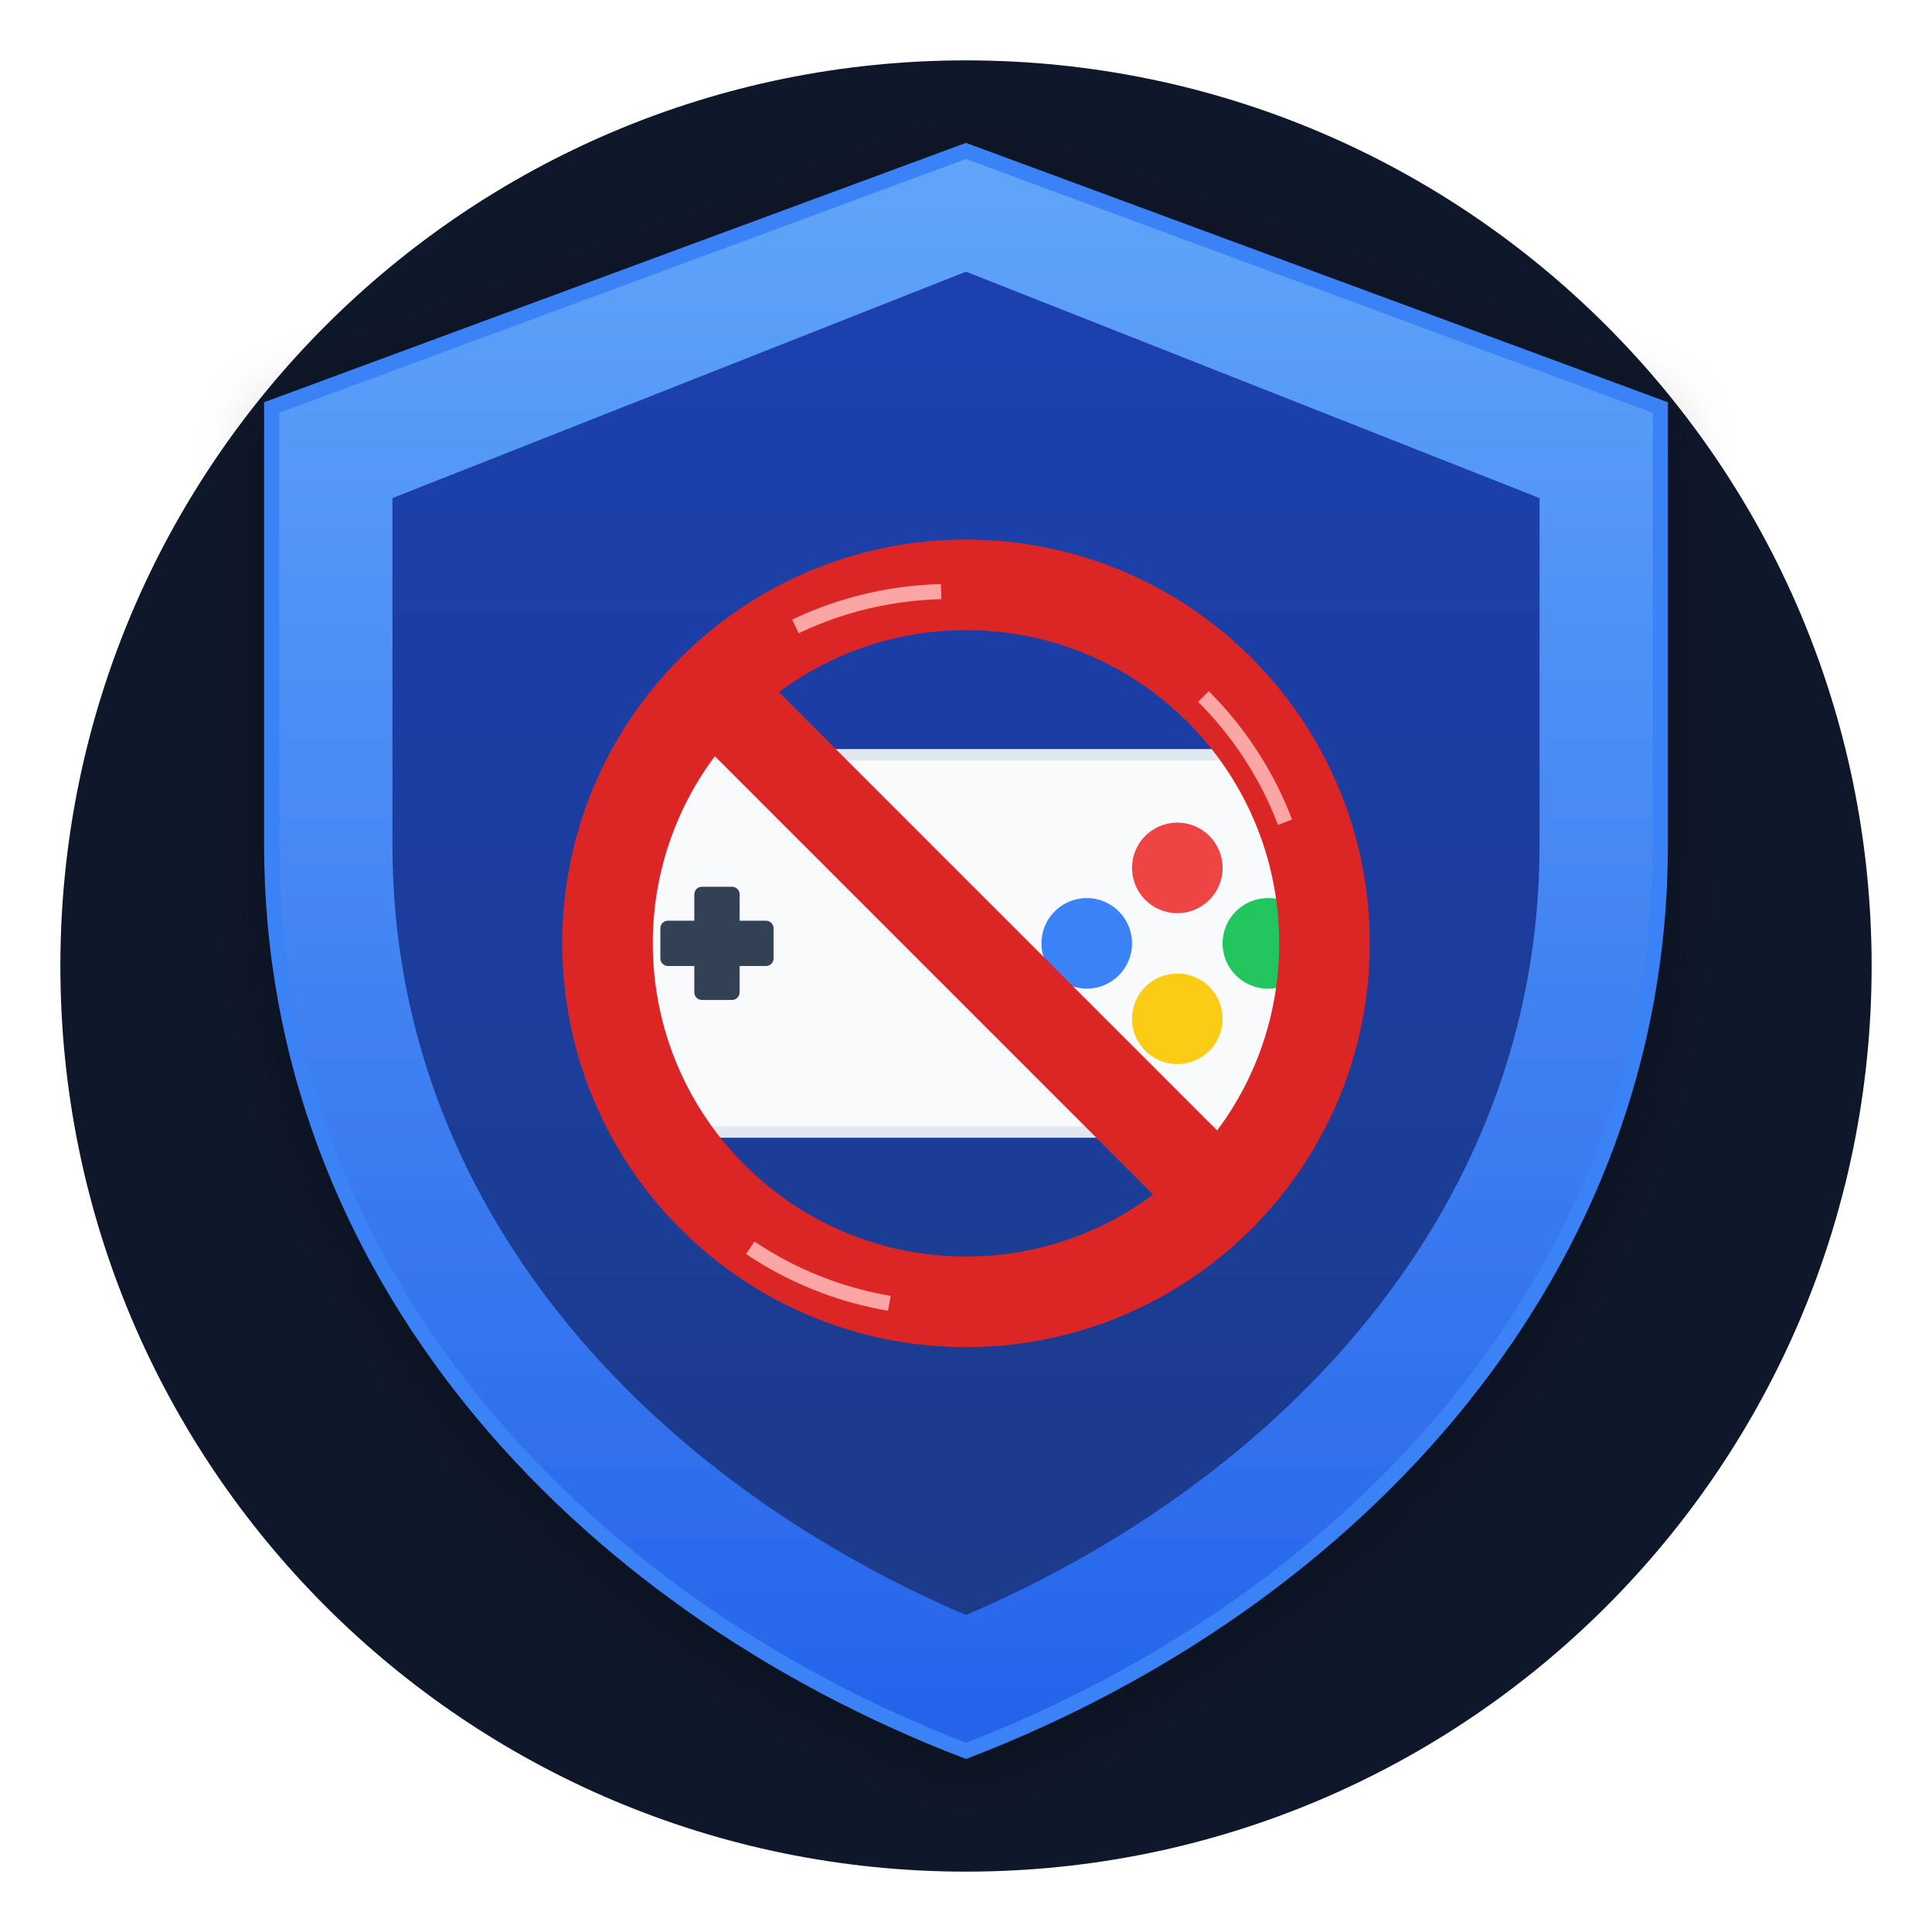
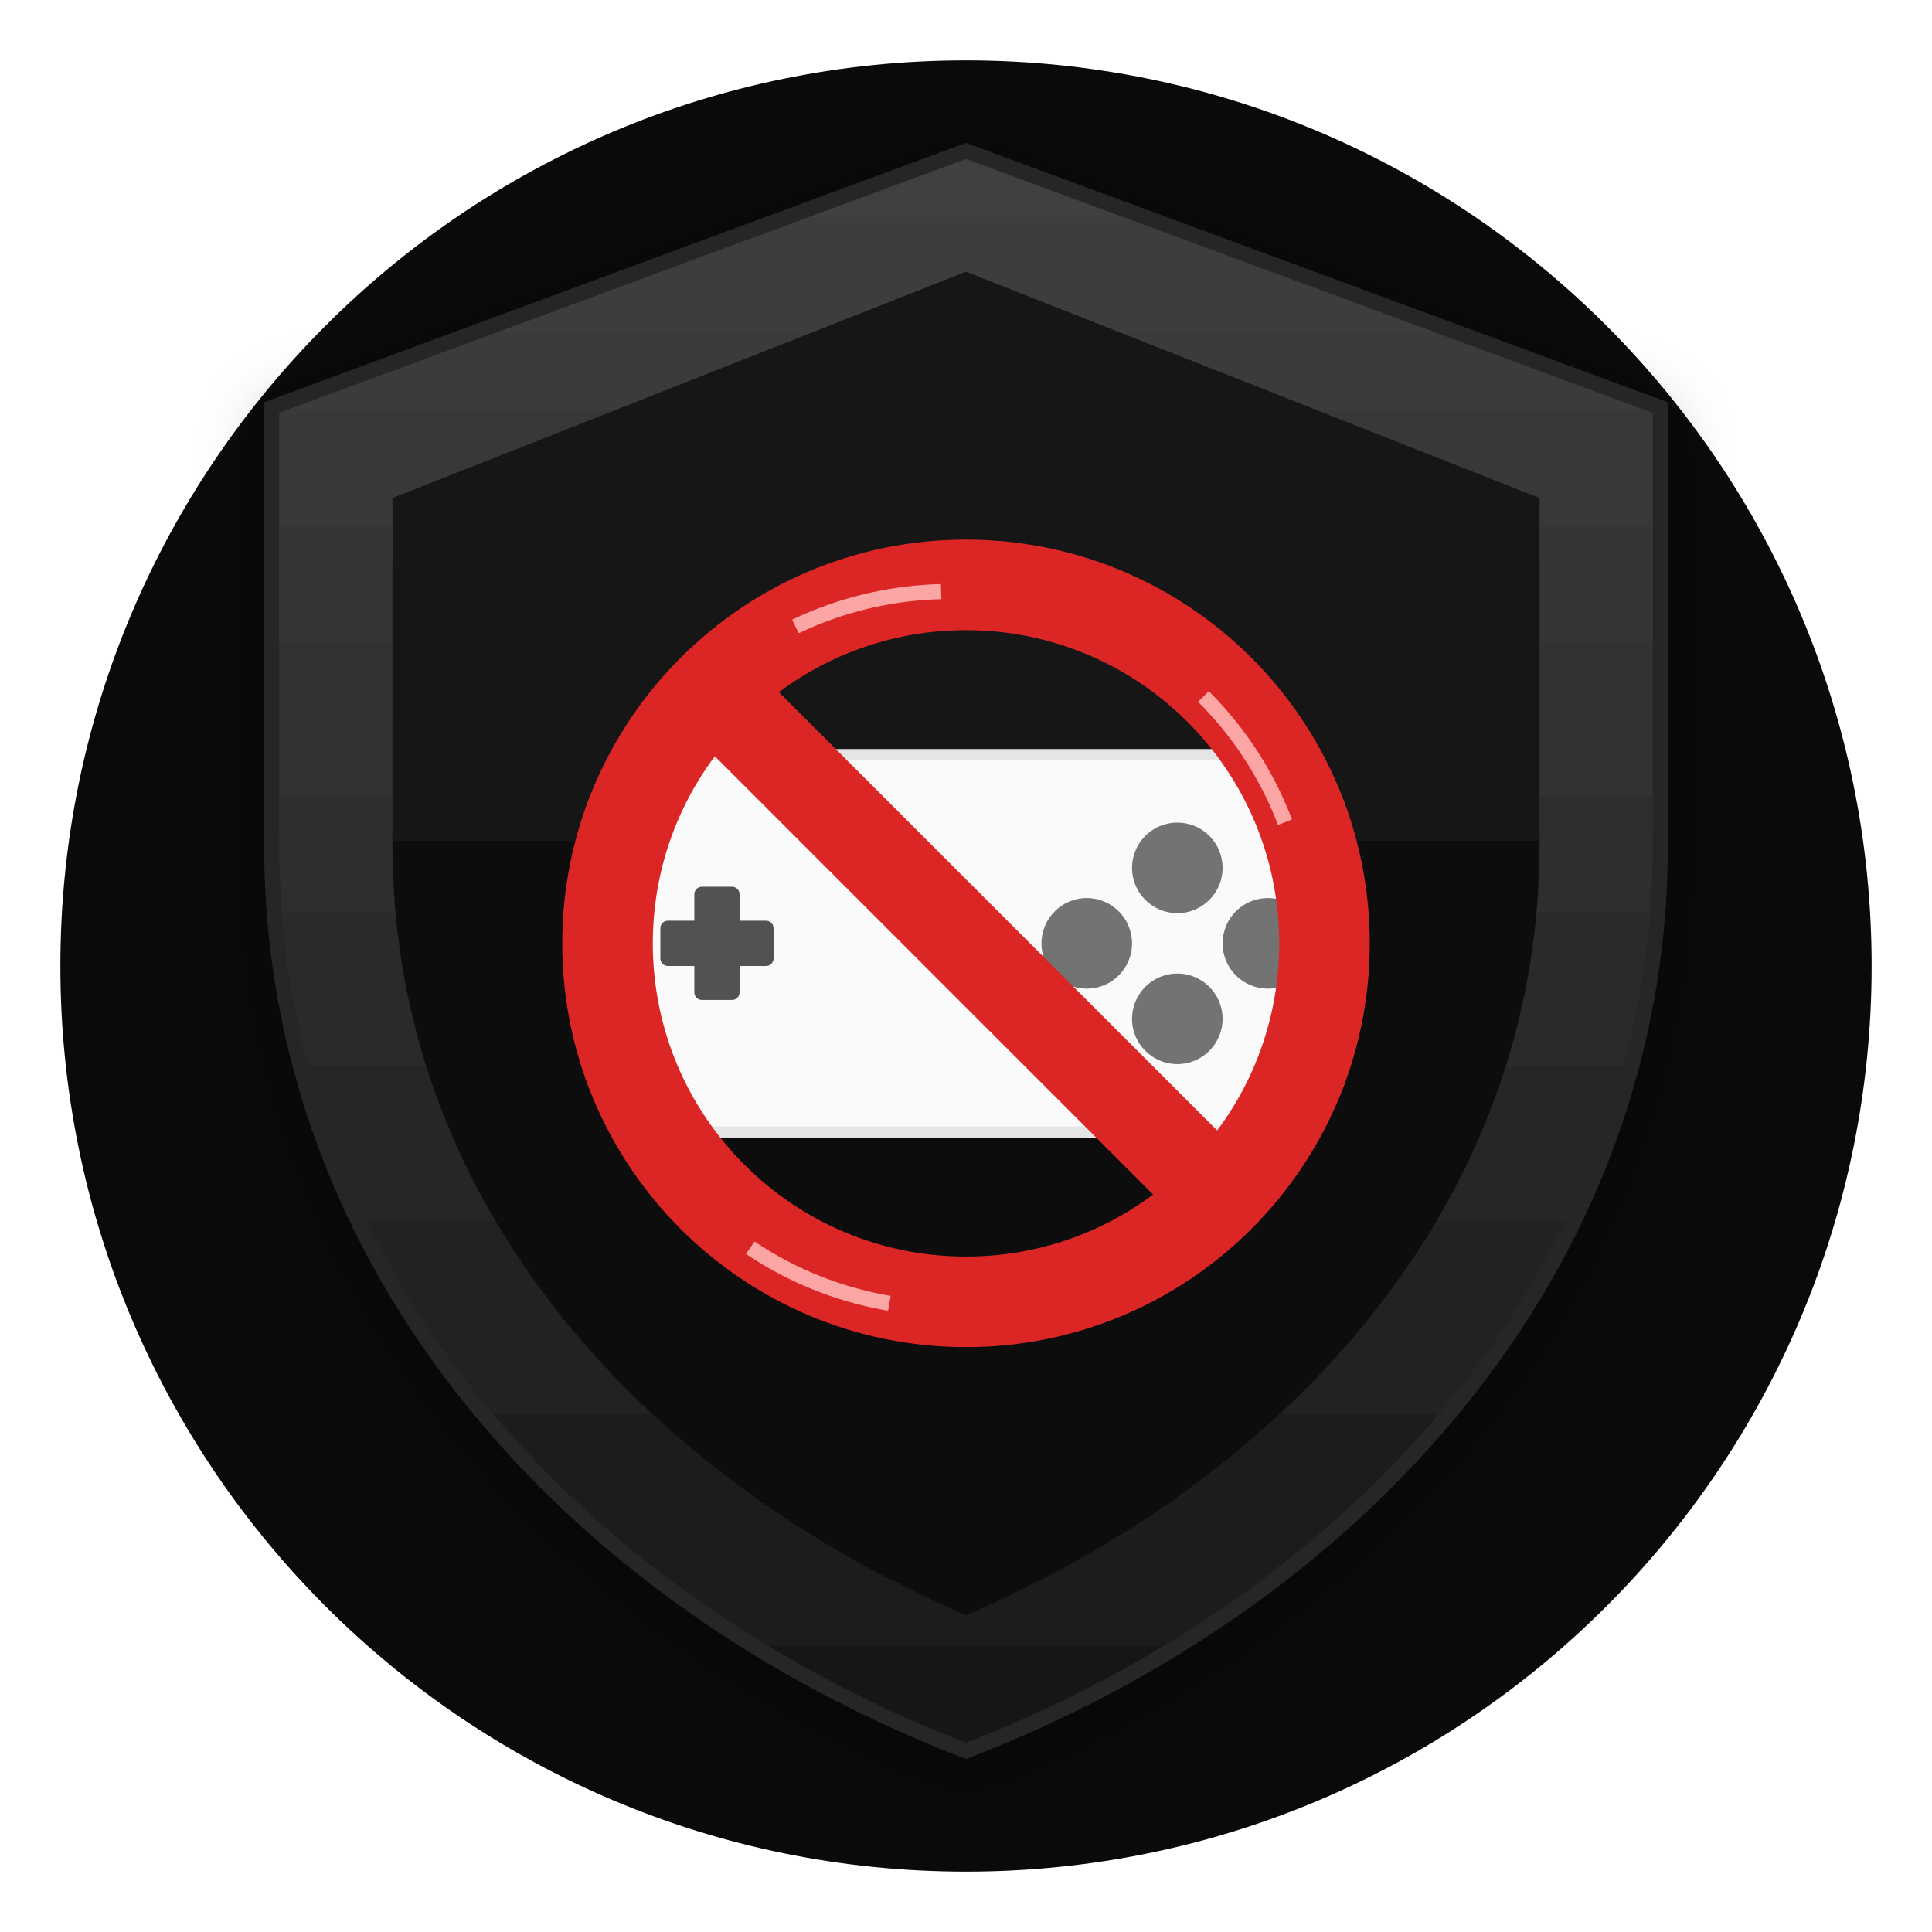
<svg xmlns="http://www.w3.org/2000/svg" viewBox="0 0 512 512">
  <defs>
    <linearGradient id="shieldGrad" x1="0%" y1="0%" x2="0%" y2="100%">
-       <stop offset="0%" style="stop-color:#60A5FA" />
-       <stop offset="100%" style="stop-color:#2563EB" />
+       <stop offset="0%" style="stop-color:#404040" />
+       <stop offset="100%" style="stop-color:#171717" />
    </linearGradient>
    <linearGradient id="shieldInner" x1="0%" y1="0%" x2="0%" y2="100%">
-       <stop offset="0%" style="stop-color:#1E40AF" />
-       <stop offset="100%" style="stop-color:#1E3A8A" />
+       <stop offset="0%" style="stop-color:#171717" />
+       <stop offset="100%" style="stop-color:#0A0A0A" />
    </linearGradient>
    <filter id="shadow" x="-20%" y="-20%" width="140%" height="140%">
      <feDropShadow dx="0" dy="4" stdDeviation="8" flood-color="#000" flood-opacity="0.3" />
    </filter>
  </defs>
-   <circle cx="256" cy="256" r="240" fill="#0F172A" />
+   <circle cx="256" cy="256" r="240" fill="#0A0A0A" />
  <g filter="url(#shadow)">
-     <path d="M256 40 L440 108 L440 224 C440 336 360 424 256 464 C152 424 72 336 72 224 L72 108 Z" fill="url(#shieldGrad)" stroke="#3B82F6" stroke-width="4" />
+     <path d="M256 40 L440 108 L440 224 C440 336 360 424 256 464 C152 424 72 336 72 224 L72 108 Z" fill="url(#shieldGrad)" stroke="#262626" stroke-width="4" />
    <path d="M256 72 L408 132 L408 224 C408 320 340 392 256 428 C172 392 104 320 104 224 L104 132 Z" fill="url(#shieldInner)" />
  </g>
-   <rect x="156" y="200" width="200" height="100" rx="20" ry="20" fill="#F8FAFC" stroke="#E2E8F0" stroke-width="3" />
-   <rect x="184" y="235" width="12" height="30" rx="2" fill="#334155" />
-   <rect x="175" y="244" width="30" height="12" rx="2" fill="#334155" />
-   <circle cx="312" cy="230" r="12" fill="#EF4444" />
-   <circle cx="336" cy="250" r="12" fill="#22C55E" />
-   <circle cx="288" cy="250" r="12" fill="#3B82F6" />
-   <circle cx="312" cy="270" r="12" fill="#FACC15" />
+   <rect x="156" y="200" width="200" height="100" rx="20" ry="20" fill="#FAFAFA" stroke="#E5E5E5" stroke-width="3" />
+   <rect x="184" y="235" width="12" height="30" rx="2" fill="#525252" />
+   <rect x="175" y="244" width="30" height="12" rx="2" fill="#525252" />
+   <circle cx="312" cy="230" r="12" fill="#737373" />
+   <circle cx="336" cy="250" r="12" fill="#737373" />
+   <circle cx="288" cy="250" r="12" fill="#737373" />
+   <circle cx="312" cy="270" r="12" fill="#737373" />
  <circle cx="256" cy="250" r="95" fill="none" stroke="#DC2626" stroke-width="24" />
  <line x1="189" y1="183" x2="323" y2="317" stroke="#DC2626" stroke-width="24" stroke-linecap="round" />
  <circle cx="256" cy="250" r="95" fill="none" stroke="#FCA5A5" stroke-width="4" stroke-dasharray="40 200" transform="rotate(-45 256 256)" />
</svg>
